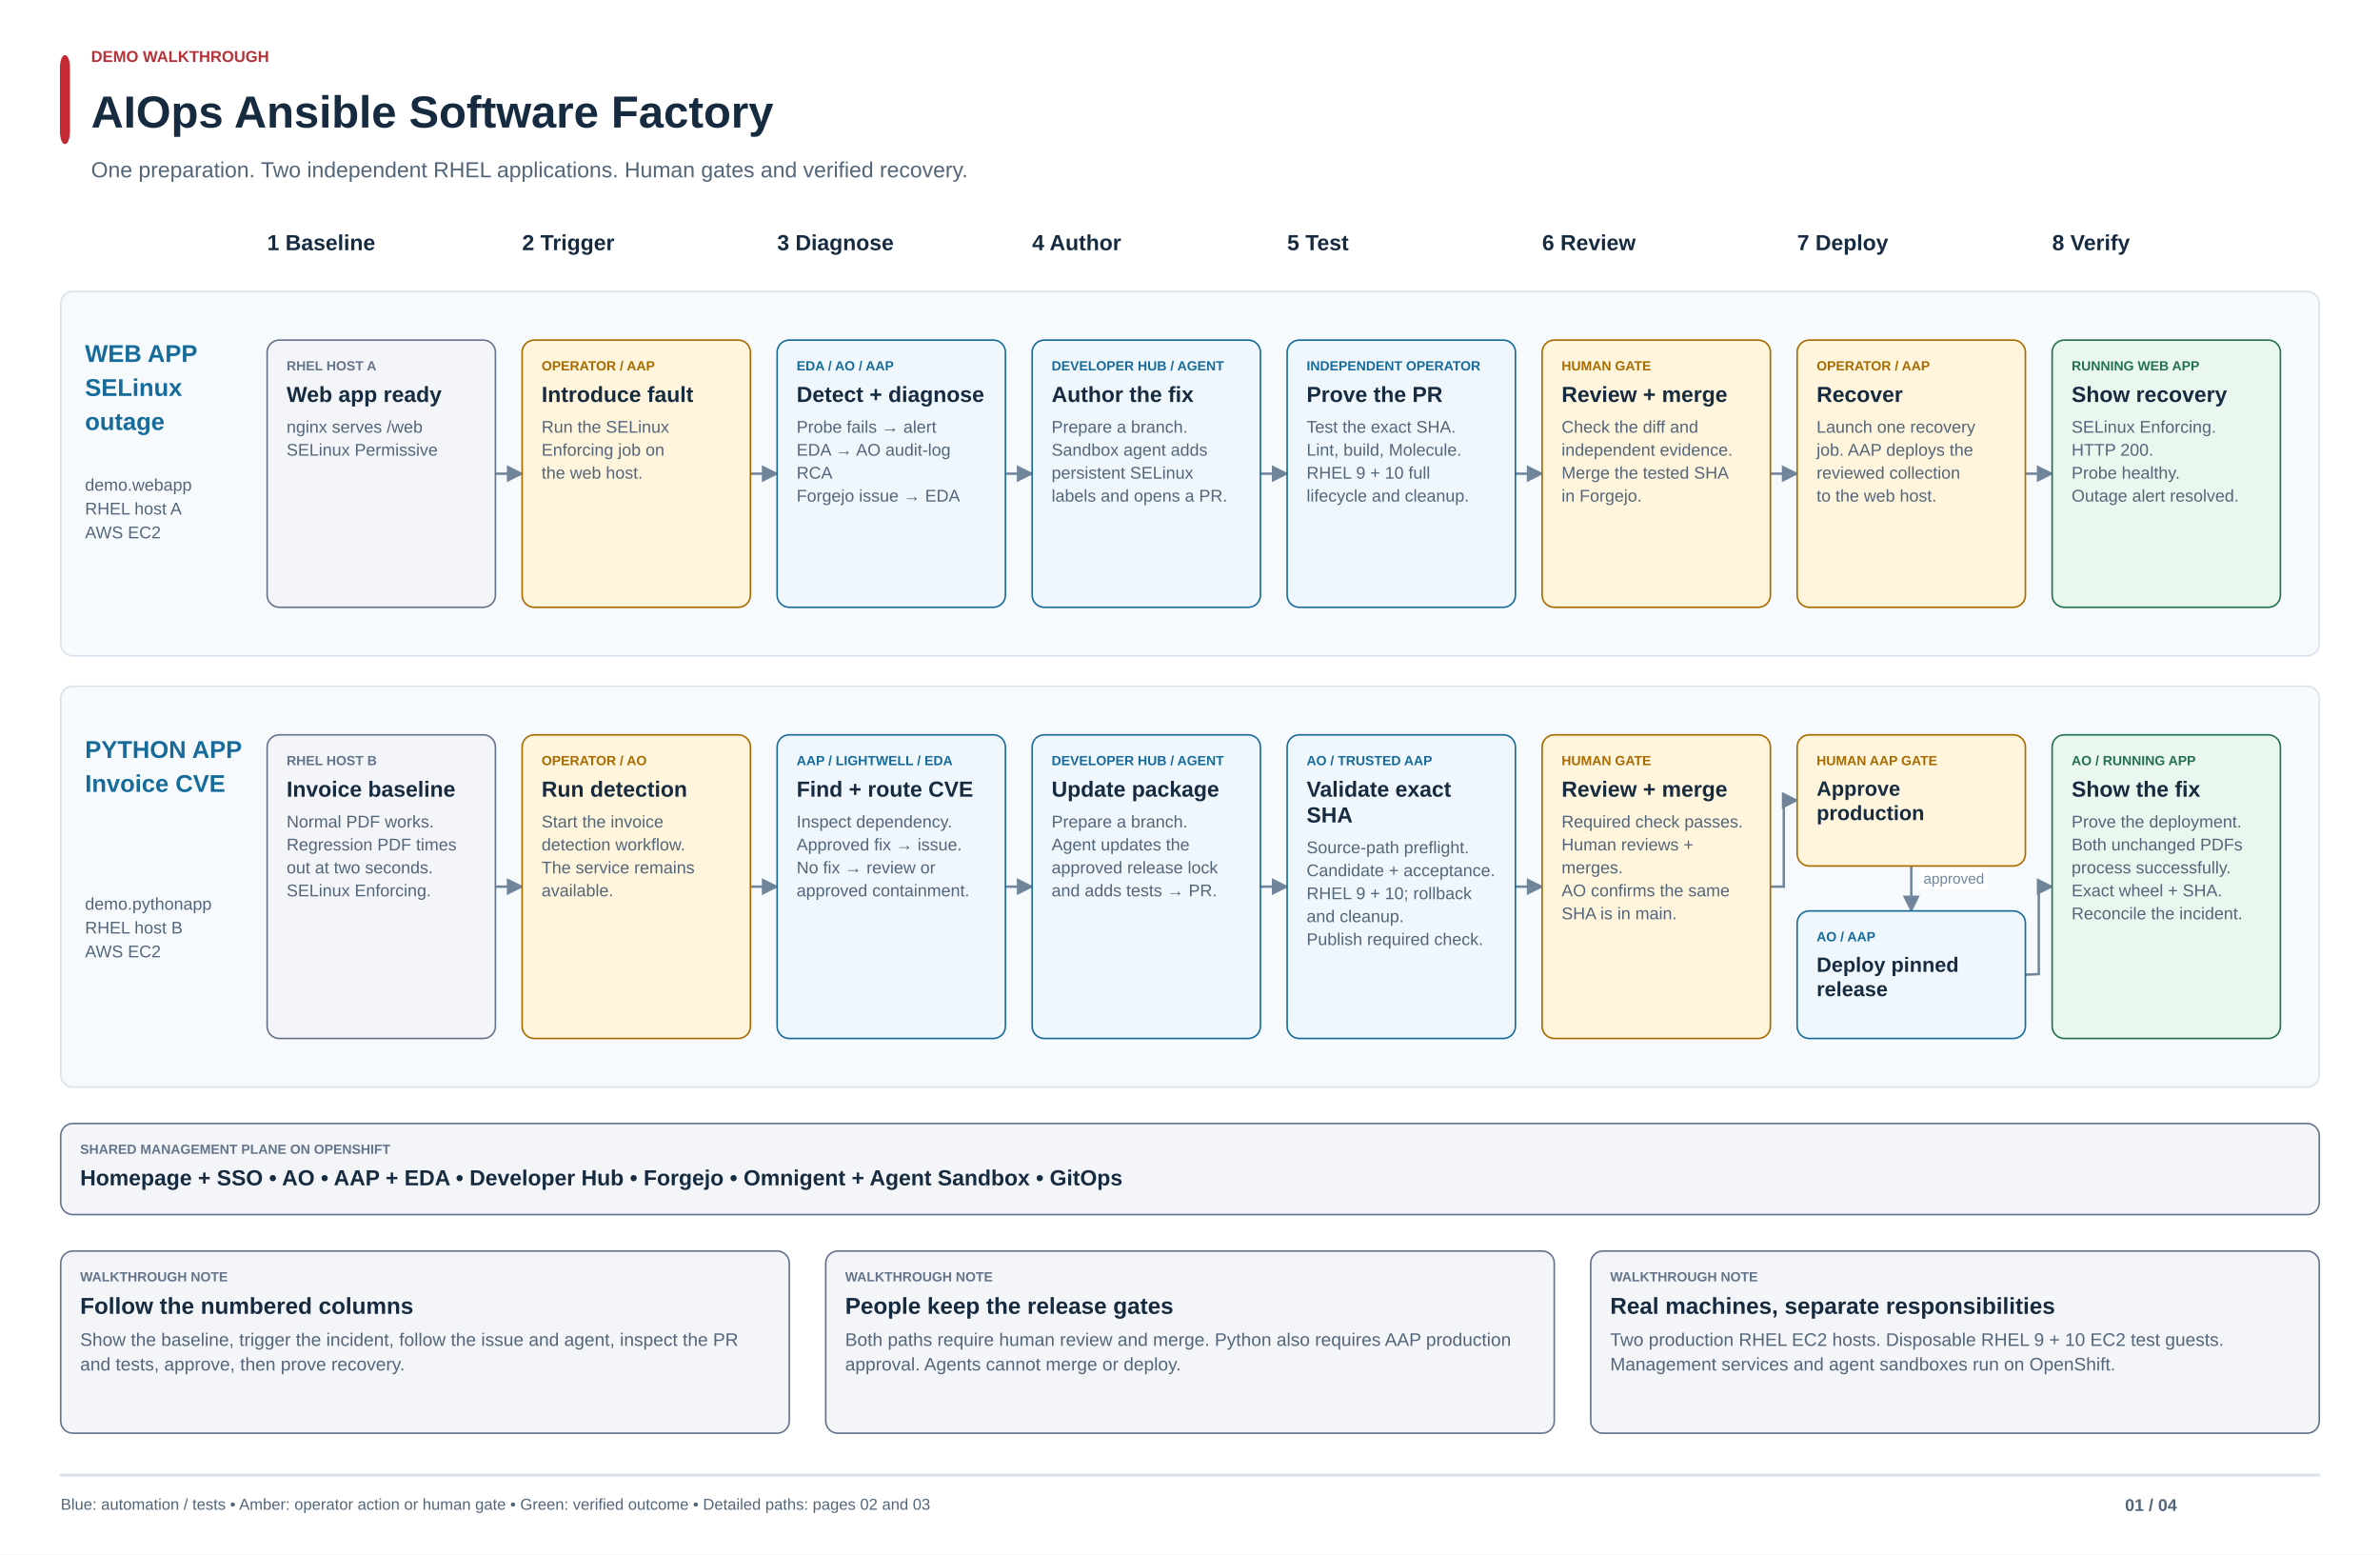
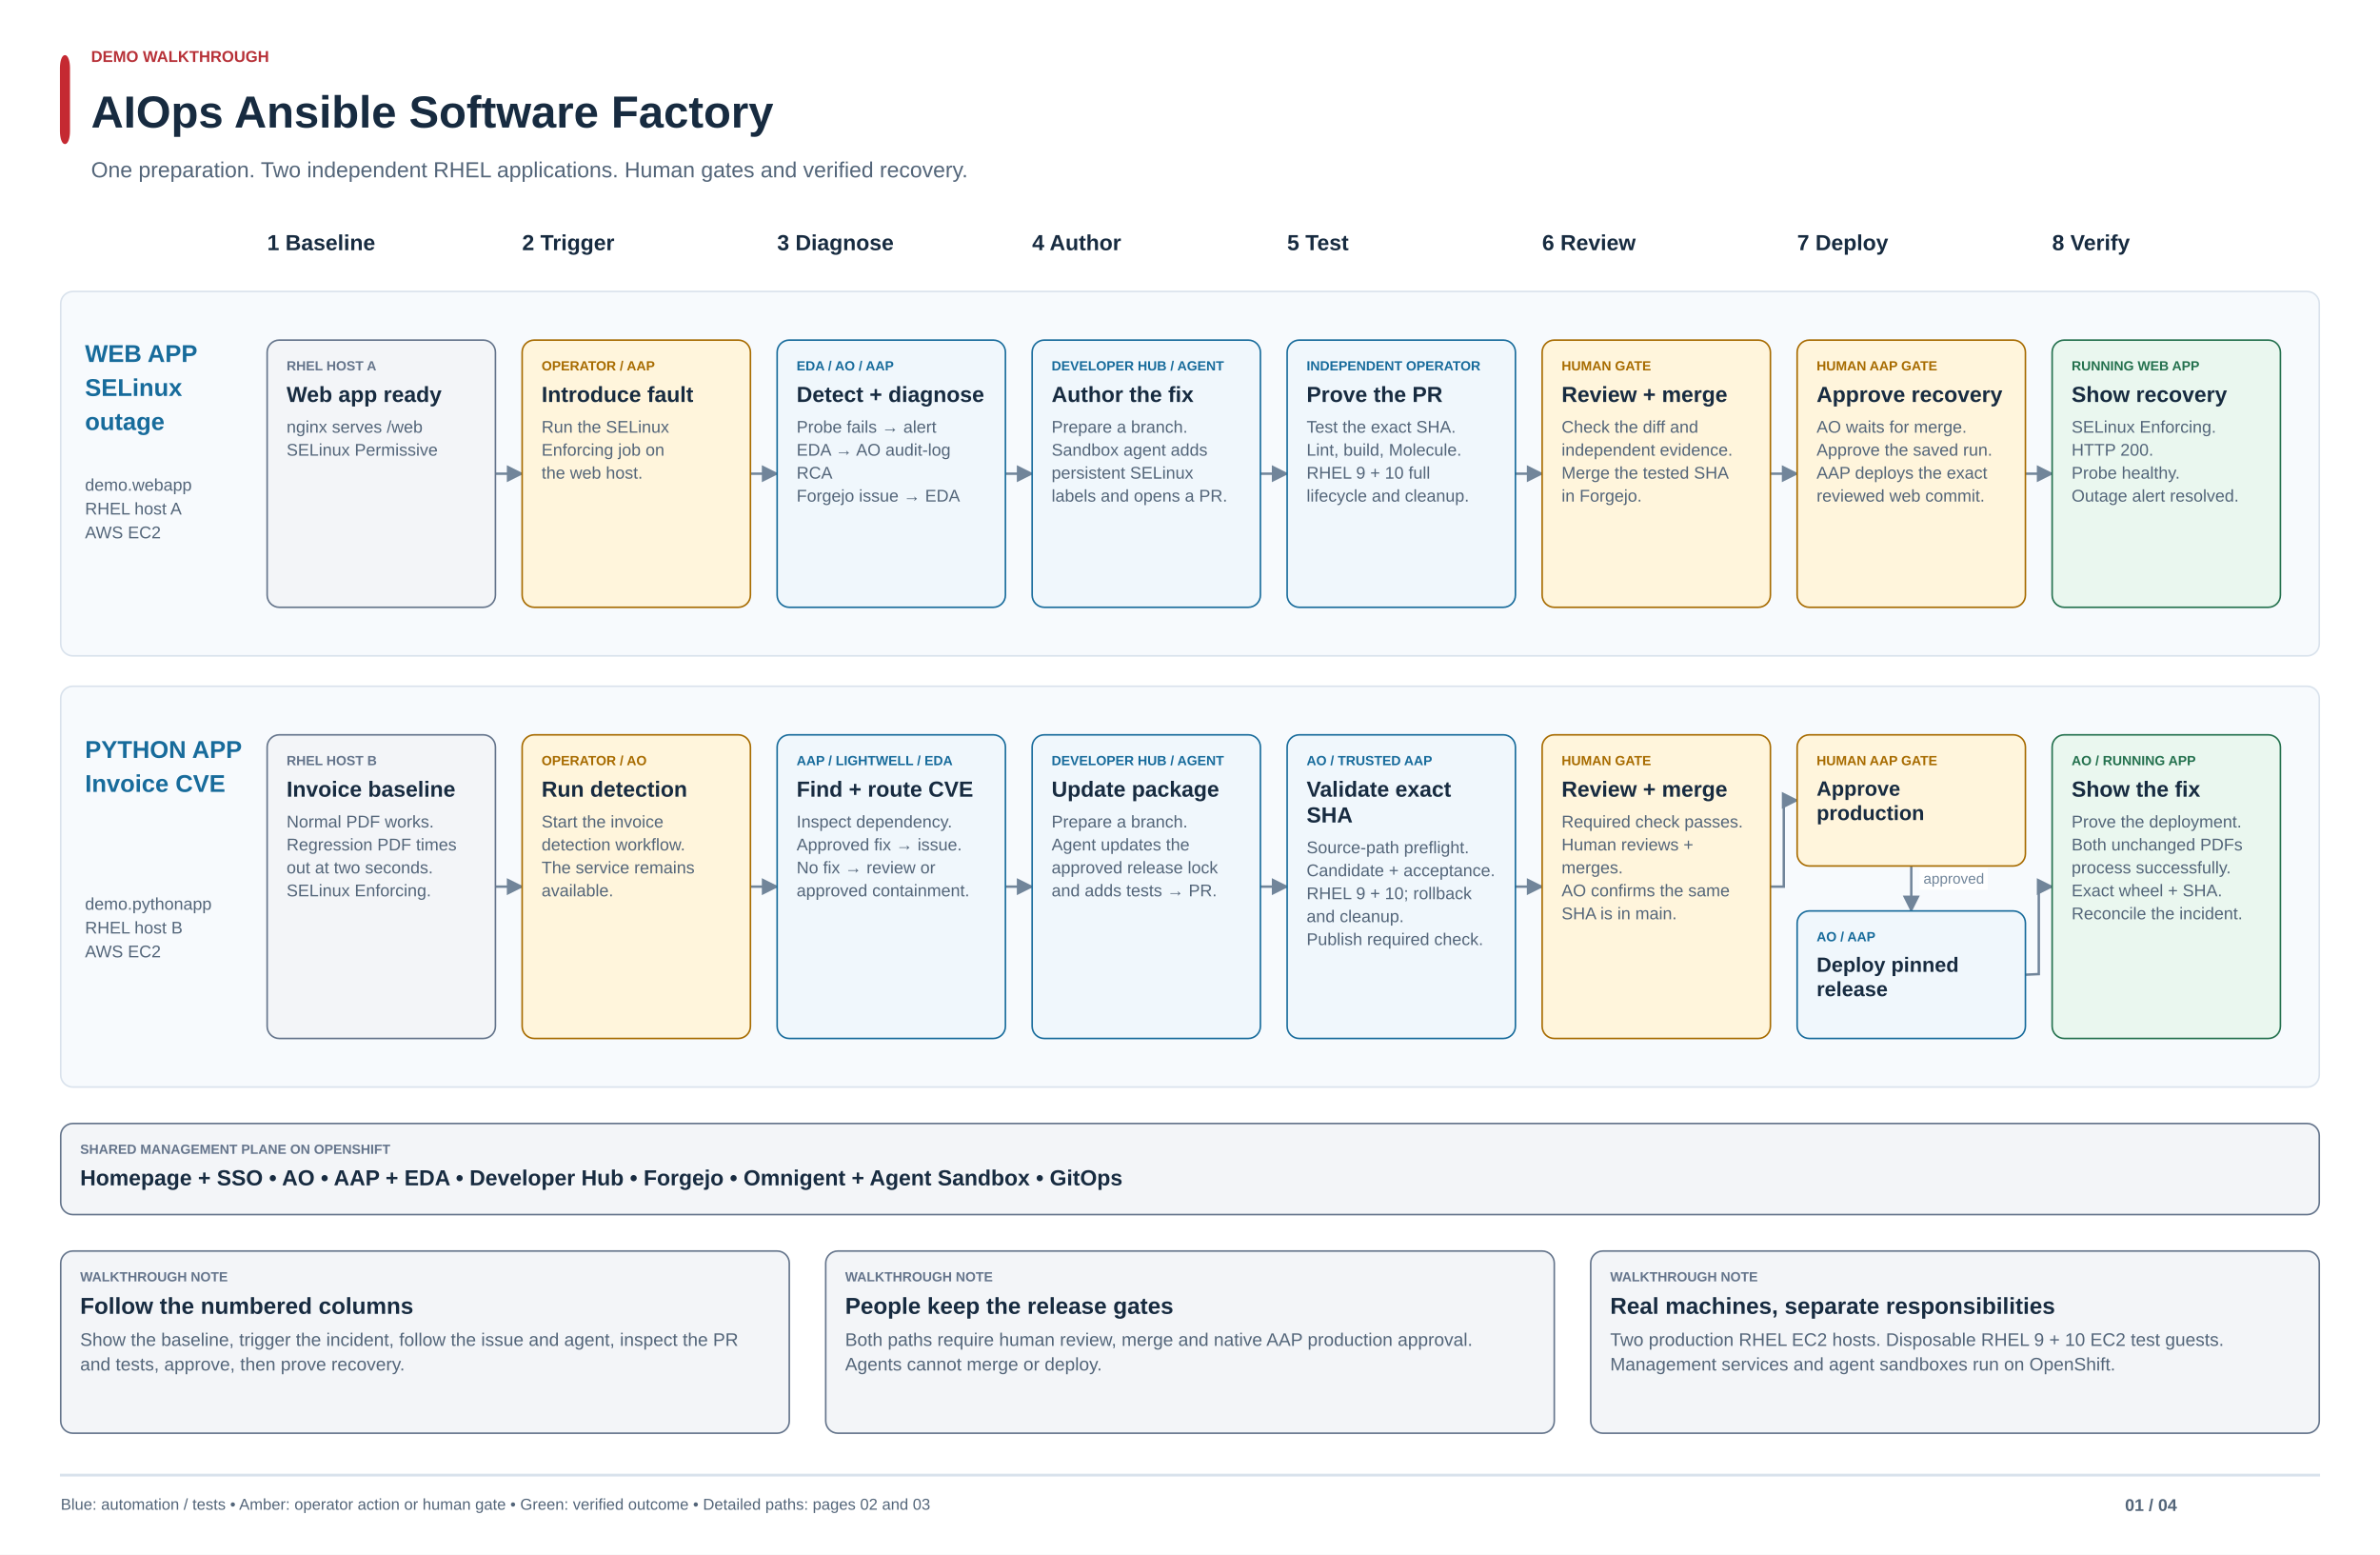
<svg xmlns="http://www.w3.org/2000/svg" width="1960" height="1280" viewBox="0 0 1960 1280" role="img" aria-labelledby="title-overview">
  <defs>
    <marker id="arrow-71859A" viewBox="0 0 10 10" refX="9" refY="5" markerWidth="7" markerHeight="7" orient="auto-start-reverse">
      <path d="M 0 0 L 10 5 L 0 10 z" fill="#71859A" />
    </marker>
    <marker id="arrow-B73138" viewBox="0 0 10 10" refX="9" refY="5" markerWidth="7" markerHeight="7" orient="auto-start-reverse">
      <path d="M 0 0 L 10 5 L 0 10 z" fill="#B73138" />
    </marker>
  </defs>
  <rect width="100%" height="100%" fill="#FFFFFF" />
  <rect x="50" y="46" width="7" height="72" rx="10" fill="#C52932" stroke="#C52932" stroke-width="1.3" />
  <rect x="50" y="240" width="1860" height="300" rx="10" fill="#F7FAFD" stroke="#D9E2EC" stroke-width="1.3" />
  <rect x="50" y="565" width="1860" height="330" rx="10" fill="#F7FAFD" stroke="#D9E2EC" stroke-width="1.3" />
  <rect x="50" y="1214" width="1860" height="1" rx="0" fill="#D9E2EC" stroke="#D9E2EC" stroke-width="1.3" />
  <polyline points="408,390 430,390" fill="none" stroke="#71859A" stroke-width="2" marker-end="url(#arrow-71859A)" />
  <polyline points="618,390 640,390" fill="none" stroke="#71859A" stroke-width="2" marker-end="url(#arrow-71859A)" />
  <polyline points="828,390 850,390" fill="none" stroke="#71859A" stroke-width="2" marker-end="url(#arrow-71859A)" />
  <polyline points="1038,390 1060,390" fill="none" stroke="#71859A" stroke-width="2" marker-end="url(#arrow-71859A)" />
  <polyline points="1248,390 1270,390" fill="none" stroke="#71859A" stroke-width="2" marker-end="url(#arrow-71859A)" />
  <polyline points="1458,390 1480,390" fill="none" stroke="#71859A" stroke-width="2" marker-end="url(#arrow-71859A)" />
  <polyline points="1668,390 1690,390" fill="none" stroke="#71859A" stroke-width="2" marker-end="url(#arrow-71859A)" />
  <polyline points="408,730 430,730" fill="none" stroke="#71859A" stroke-width="2" marker-end="url(#arrow-71859A)" />
  <polyline points="618,730 640,730" fill="none" stroke="#71859A" stroke-width="2" marker-end="url(#arrow-71859A)" />
  <polyline points="828,730 850,730" fill="none" stroke="#71859A" stroke-width="2" marker-end="url(#arrow-71859A)" />
  <polyline points="1038,730 1060,730" fill="none" stroke="#71859A" stroke-width="2" marker-end="url(#arrow-71859A)" />
  <polyline points="1248,730 1270,730" fill="none" stroke="#71859A" stroke-width="2" marker-end="url(#arrow-71859A)" />
  <polyline points="1458,730 1469,730 1469,659 1480,659" fill="none" stroke="#71859A" stroke-width="2" marker-end="url(#arrow-71859A)" />
  <polyline points="1574,713 1574,750" fill="none" stroke="#71859A" stroke-width="2" marker-end="url(#arrow-71859A)" />
  <polyline points="1668,802.5 1679,802 1679,730 1690,730" fill="none" stroke="#71859A" stroke-width="2" marker-end="url(#arrow-71859A)" />
  <text x="75" y="51" fill="#B73138" font-family="Arial, Helvetica, sans-serif" font-size="13" font-weight="700">
    <tspan x="75" y="51">DEMO WALKTHROUGH</tspan>
  </text>
  <text x="75" y="105" fill="#172B40" font-family="Arial, Helvetica, sans-serif" font-size="37" font-weight="700">
    <tspan x="75" y="105">AIOps Ansible Software Factory</tspan>
  </text>
  <text x="75" y="146" fill="#536579" font-family="Arial, Helvetica, sans-serif" font-size="18" font-weight="400">
    <tspan x="75" y="146">One preparation. Two independent RHEL applications. Human gates and verified recovery.</tspan>
  </text>
  <text x="220" y="206" fill="#172B40" font-family="Arial, Helvetica, sans-serif" font-size="18" font-weight="700">
    <tspan x="220" y="206">1 Baseline</tspan>
  </text>
  <text x="430" y="206" fill="#172B40" font-family="Arial, Helvetica, sans-serif" font-size="18" font-weight="700">
    <tspan x="430" y="206">2 Trigger</tspan>
  </text>
  <text x="640" y="206" fill="#172B40" font-family="Arial, Helvetica, sans-serif" font-size="18" font-weight="700">
    <tspan x="640" y="206">3 Diagnose</tspan>
  </text>
  <text x="850" y="206" fill="#172B40" font-family="Arial, Helvetica, sans-serif" font-size="18" font-weight="700">
    <tspan x="850" y="206">4 Author</tspan>
  </text>
  <text x="1060" y="206" fill="#172B40" font-family="Arial, Helvetica, sans-serif" font-size="18" font-weight="700">
    <tspan x="1060" y="206">5 Test</tspan>
  </text>
  <text x="1270" y="206" fill="#172B40" font-family="Arial, Helvetica, sans-serif" font-size="18" font-weight="700">
    <tspan x="1270" y="206">6 Review</tspan>
  </text>
  <text x="1480" y="206" fill="#172B40" font-family="Arial, Helvetica, sans-serif" font-size="18" font-weight="700">
    <tspan x="1480" y="206">7 Deploy</tspan>
  </text>
  <text x="1690" y="206" fill="#172B40" font-family="Arial, Helvetica, sans-serif" font-size="18" font-weight="700">
    <tspan x="1690" y="206">8 Verify</tspan>
  </text>
  <text x="70" y="298" fill="#176B9B" font-family="Arial, Helvetica, sans-serif" font-size="20" font-weight="700">
    <tspan x="70" y="298">WEB APP</tspan>
    <tspan x="70" y="326">SELinux</tspan>
    <tspan x="70" y="354">outage</tspan>
  </text>
  <text x="70" y="404" fill="#536579" font-family="Arial, Helvetica, sans-serif" font-size="14" font-weight="400">
    <tspan x="70" y="404">demo.webapp</tspan>
    <tspan x="70" y="423.6">RHEL host A</tspan>
    <tspan x="70" y="443.2">AWS EC2</tspan>
  </text>
  <text x="70" y="624" fill="#176B9B" font-family="Arial, Helvetica, sans-serif" font-size="20" font-weight="700">
    <tspan x="70" y="624">PYTHON APP</tspan>
    <tspan x="70" y="652">Invoice CVE</tspan>
  </text>
  <text x="70" y="749" fill="#536579" font-family="Arial, Helvetica, sans-serif" font-size="14" font-weight="400">
    <tspan x="70" y="749">demo.pythonapp</tspan>
    <tspan x="70" y="768.6">RHEL host B</tspan>
    <tspan x="70" y="788.2">AWS EC2</tspan>
  </text>
  <rect x="220" y="280" width="188" height="220" rx="10" fill="#F3F5F8" stroke="#64748B" stroke-width="1.3" />
  <text x="236" y="305" fill="#64748B" font-family="Arial, Helvetica, sans-serif" font-size="11" font-weight="700">
    <tspan x="236" y="305">RHEL HOST A</tspan>
  </text>
  <text x="236" y="330.93" fill="#172B40" font-family="Arial, Helvetica, sans-serif" font-size="18" font-weight="700">
    <tspan x="236" y="330.93">Web app ready</tspan>
  </text>
  <text x="236" y="356.27" fill="#536579" font-family="Arial, Helvetica, sans-serif" font-size="14" font-weight="400">
    <tspan x="236" y="356.27">nginx serves /web</tspan>
    <tspan x="236" y="375.17">SELinux Permissive</tspan>
  </text>
  <rect x="430" y="280" width="188" height="220" rx="10" fill="#FFF5DC" stroke="#A76B00" stroke-width="1.3" />
  <text x="446" y="305" fill="#A76B00" font-family="Arial, Helvetica, sans-serif" font-size="11" font-weight="700">
    <tspan x="446" y="305">OPERATOR / AAP</tspan>
  </text>
  <text x="446" y="330.93" fill="#172B40" font-family="Arial, Helvetica, sans-serif" font-size="18" font-weight="700">
    <tspan x="446" y="330.93">Introduce fault</tspan>
  </text>
  <text x="446" y="356.27" fill="#536579" font-family="Arial, Helvetica, sans-serif" font-size="14" font-weight="400">
    <tspan x="446" y="356.27">Run the SELinux</tspan>
    <tspan x="446" y="375.17">Enforcing job on</tspan>
    <tspan x="446" y="394.07">the web host.</tspan>
  </text>
  <rect x="640" y="280" width="188" height="220" rx="10" fill="#F0F7FC" stroke="#176B9B" stroke-width="1.3" />
  <text x="656" y="305" fill="#176B9B" font-family="Arial, Helvetica, sans-serif" font-size="11" font-weight="700">
    <tspan x="656" y="305">EDA / AO / AAP</tspan>
  </text>
  <text x="656" y="330.93" fill="#172B40" font-family="Arial, Helvetica, sans-serif" font-size="18" font-weight="700">
    <tspan x="656" y="330.93">Detect + diagnose</tspan>
  </text>
  <text x="656" y="356.27" fill="#536579" font-family="Arial, Helvetica, sans-serif" font-size="14" font-weight="400">
    <tspan x="656" y="356.27">Probe fails → alert</tspan>
    <tspan x="656" y="375.17">EDA → AO audit-log</tspan>
    <tspan x="656" y="394.07">RCA</tspan>
    <tspan x="656" y="412.97">Forgejo issue → EDA</tspan>
  </text>
  <rect x="850" y="280" width="188" height="220" rx="10" fill="#F0F7FC" stroke="#176B9B" stroke-width="1.3" />
  <text x="866" y="305" fill="#176B9B" font-family="Arial, Helvetica, sans-serif" font-size="11" font-weight="700">
    <tspan x="866" y="305">DEVELOPER HUB / AGENT</tspan>
  </text>
  <text x="866" y="330.93" fill="#172B40" font-family="Arial, Helvetica, sans-serif" font-size="18" font-weight="700">
    <tspan x="866" y="330.93">Author the fix</tspan>
  </text>
  <text x="866" y="356.27" fill="#536579" font-family="Arial, Helvetica, sans-serif" font-size="14" font-weight="400">
    <tspan x="866" y="356.27">Prepare a branch.</tspan>
    <tspan x="866" y="375.17">Sandbox agent adds</tspan>
    <tspan x="866" y="394.07">persistent SELinux</tspan>
    <tspan x="866" y="412.97">labels and opens a PR.</tspan>
  </text>
  <rect x="1060" y="280" width="188" height="220" rx="10" fill="#F0F7FC" stroke="#176B9B" stroke-width="1.3" />
  <text x="1076" y="305" fill="#176B9B" font-family="Arial, Helvetica, sans-serif" font-size="11" font-weight="700">
    <tspan x="1076" y="305">INDEPENDENT OPERATOR</tspan>
  </text>
  <text x="1076" y="330.93" fill="#172B40" font-family="Arial, Helvetica, sans-serif" font-size="18" font-weight="700">
    <tspan x="1076" y="330.93">Prove the PR</tspan>
  </text>
  <text x="1076" y="356.27" fill="#536579" font-family="Arial, Helvetica, sans-serif" font-size="14" font-weight="400">
    <tspan x="1076" y="356.27">Test the exact SHA.</tspan>
    <tspan x="1076" y="375.17">Lint, build, Molecule.</tspan>
    <tspan x="1076" y="394.07">RHEL 9 + 10 full</tspan>
    <tspan x="1076" y="412.97">lifecycle and cleanup.</tspan>
  </text>
  <rect x="1270" y="280" width="188" height="220" rx="10" fill="#FFF5DC" stroke="#A76B00" stroke-width="1.3" />
  <text x="1286" y="305" fill="#A76B00" font-family="Arial, Helvetica, sans-serif" font-size="11" font-weight="700">
    <tspan x="1286" y="305">HUMAN GATE</tspan>
  </text>
  <text x="1286" y="330.93" fill="#172B40" font-family="Arial, Helvetica, sans-serif" font-size="18" font-weight="700">
    <tspan x="1286" y="330.93">Review + merge</tspan>
  </text>
  <text x="1286" y="356.27" fill="#536579" font-family="Arial, Helvetica, sans-serif" font-size="14" font-weight="400">
    <tspan x="1286" y="356.27">Check the diff and</tspan>
    <tspan x="1286" y="375.17">independent evidence.</tspan>
    <tspan x="1286" y="394.07">Merge the tested SHA</tspan>
    <tspan x="1286" y="412.97">in Forgejo.</tspan>
  </text>
  <rect x="1480" y="280" width="188" height="220" rx="10" fill="#FFF5DC" stroke="#A76B00" stroke-width="1.3" />
  <text x="1496" y="305" fill="#A76B00" font-family="Arial, Helvetica, sans-serif" font-size="11" font-weight="700">
-     <tspan x="1496" y="305">OPERATOR / AAP</tspan>
+     <tspan x="1496" y="305">HUMAN AAP GATE</tspan>
  </text>
  <text x="1496" y="330.93" fill="#172B40" font-family="Arial, Helvetica, sans-serif" font-size="18" font-weight="700">
-     <tspan x="1496" y="330.93">Recover</tspan>
+     <tspan x="1496" y="330.93">Approve recovery</tspan>
  </text>
  <text x="1496" y="356.27" fill="#536579" font-family="Arial, Helvetica, sans-serif" font-size="14" font-weight="400">
-     <tspan x="1496" y="356.27">Launch one recovery</tspan>
-     <tspan x="1496" y="375.17">job. AAP deploys the</tspan>
-     <tspan x="1496" y="394.07">reviewed collection</tspan>
-     <tspan x="1496" y="412.97">to the web host.</tspan>
+     <tspan x="1496" y="356.27">AO waits for merge.</tspan>
+     <tspan x="1496" y="375.17">Approve the saved run.</tspan>
+     <tspan x="1496" y="394.07">AAP deploys the exact</tspan>
+     <tspan x="1496" y="412.97">reviewed web commit.</tspan>
  </text>
  <rect x="1690" y="280" width="188" height="220" rx="10" fill="#EAF7EF" stroke="#24714E" stroke-width="1.3" />
  <text x="1706" y="305" fill="#24714E" font-family="Arial, Helvetica, sans-serif" font-size="11" font-weight="700">
    <tspan x="1706" y="305">RUNNING WEB APP</tspan>
  </text>
  <text x="1706" y="330.93" fill="#172B40" font-family="Arial, Helvetica, sans-serif" font-size="18" font-weight="700">
    <tspan x="1706" y="330.93">Show recovery</tspan>
  </text>
  <text x="1706" y="356.27" fill="#536579" font-family="Arial, Helvetica, sans-serif" font-size="14" font-weight="400">
    <tspan x="1706" y="356.27">SELinux Enforcing.</tspan>
    <tspan x="1706" y="375.17">HTTP 200.</tspan>
    <tspan x="1706" y="394.07">Probe healthy.</tspan>
    <tspan x="1706" y="412.97">Outage alert resolved.</tspan>
  </text>
  <rect x="220" y="605" width="188" height="250" rx="10" fill="#F3F5F8" stroke="#64748B" stroke-width="1.3" />
  <text x="236" y="630" fill="#64748B" font-family="Arial, Helvetica, sans-serif" font-size="11" font-weight="700">
    <tspan x="236" y="630">RHEL HOST B</tspan>
  </text>
  <text x="236" y="655.93" fill="#172B40" font-family="Arial, Helvetica, sans-serif" font-size="18" font-weight="700">
    <tspan x="236" y="655.93">Invoice baseline</tspan>
  </text>
  <text x="236" y="681.27" fill="#536579" font-family="Arial, Helvetica, sans-serif" font-size="14" font-weight="400">
    <tspan x="236" y="681.27">Normal PDF works.</tspan>
    <tspan x="236" y="700.17">Regression PDF times</tspan>
    <tspan x="236" y="719.07">out at two seconds.</tspan>
    <tspan x="236" y="737.97">SELinux Enforcing.</tspan>
  </text>
  <rect x="430" y="605" width="188" height="250" rx="10" fill="#FFF5DC" stroke="#A76B00" stroke-width="1.3" />
  <text x="446" y="630" fill="#A76B00" font-family="Arial, Helvetica, sans-serif" font-size="11" font-weight="700">
    <tspan x="446" y="630">OPERATOR / AO</tspan>
  </text>
  <text x="446" y="655.93" fill="#172B40" font-family="Arial, Helvetica, sans-serif" font-size="18" font-weight="700">
    <tspan x="446" y="655.93">Run detection</tspan>
  </text>
  <text x="446" y="681.27" fill="#536579" font-family="Arial, Helvetica, sans-serif" font-size="14" font-weight="400">
    <tspan x="446" y="681.27">Start the invoice</tspan>
    <tspan x="446" y="700.17">detection workflow.</tspan>
    <tspan x="446" y="719.07">The service remains</tspan>
    <tspan x="446" y="737.97">available.</tspan>
  </text>
  <rect x="640" y="605" width="188" height="250" rx="10" fill="#F0F7FC" stroke="#176B9B" stroke-width="1.3" />
  <text x="656" y="630" fill="#176B9B" font-family="Arial, Helvetica, sans-serif" font-size="11" font-weight="700">
    <tspan x="656" y="630">AAP / LIGHTWELL / EDA</tspan>
  </text>
  <text x="656" y="655.93" fill="#172B40" font-family="Arial, Helvetica, sans-serif" font-size="18" font-weight="700">
    <tspan x="656" y="655.93">Find + route CVE</tspan>
  </text>
  <text x="656" y="681.27" fill="#536579" font-family="Arial, Helvetica, sans-serif" font-size="14" font-weight="400">
    <tspan x="656" y="681.27">Inspect dependency.</tspan>
    <tspan x="656" y="700.17">Approved fix → issue.</tspan>
    <tspan x="656" y="719.07">No fix → review or</tspan>
    <tspan x="656" y="737.97">approved containment.</tspan>
  </text>
  <rect x="850" y="605" width="188" height="250" rx="10" fill="#F0F7FC" stroke="#176B9B" stroke-width="1.3" />
  <text x="866" y="630" fill="#176B9B" font-family="Arial, Helvetica, sans-serif" font-size="11" font-weight="700">
    <tspan x="866" y="630">DEVELOPER HUB / AGENT</tspan>
  </text>
  <text x="866" y="655.93" fill="#172B40" font-family="Arial, Helvetica, sans-serif" font-size="18" font-weight="700">
    <tspan x="866" y="655.93">Update package</tspan>
  </text>
  <text x="866" y="681.27" fill="#536579" font-family="Arial, Helvetica, sans-serif" font-size="14" font-weight="400">
    <tspan x="866" y="681.27">Prepare a branch.</tspan>
    <tspan x="866" y="700.17">Agent updates the</tspan>
    <tspan x="866" y="719.07">approved release lock</tspan>
    <tspan x="866" y="737.97">and adds tests → PR.</tspan>
  </text>
  <rect x="1060" y="605" width="188" height="250" rx="10" fill="#F0F7FC" stroke="#176B9B" stroke-width="1.3" />
  <text x="1076" y="630" fill="#176B9B" font-family="Arial, Helvetica, sans-serif" font-size="11" font-weight="700">
    <tspan x="1076" y="630">AO / TRUSTED AAP</tspan>
  </text>
  <text x="1076" y="655.93" fill="#172B40" font-family="Arial, Helvetica, sans-serif" font-size="18" font-weight="700">
    <tspan x="1076" y="655.93">Validate exact</tspan>
    <tspan x="1076" y="677.17">SHA</tspan>
  </text>
  <text x="1076" y="702.51" fill="#536579" font-family="Arial, Helvetica, sans-serif" font-size="14" font-weight="400">
    <tspan x="1076" y="702.51">Source-path preflight.</tspan>
    <tspan x="1076" y="721.41">Candidate + acceptance.</tspan>
    <tspan x="1076" y="740.31">RHEL 9 + 10; rollback</tspan>
    <tspan x="1076" y="759.21">and cleanup.</tspan>
    <tspan x="1076" y="778.11">Publish required check.</tspan>
  </text>
  <rect x="1270" y="605" width="188" height="250" rx="10" fill="#FFF5DC" stroke="#A76B00" stroke-width="1.3" />
  <text x="1286" y="630" fill="#A76B00" font-family="Arial, Helvetica, sans-serif" font-size="11" font-weight="700">
    <tspan x="1286" y="630">HUMAN GATE</tspan>
  </text>
  <text x="1286" y="655.93" fill="#172B40" font-family="Arial, Helvetica, sans-serif" font-size="18" font-weight="700">
    <tspan x="1286" y="655.93">Review + merge</tspan>
  </text>
  <text x="1286" y="681.27" fill="#536579" font-family="Arial, Helvetica, sans-serif" font-size="14" font-weight="400">
    <tspan x="1286" y="681.27">Required check passes.</tspan>
    <tspan x="1286" y="700.17">Human reviews +</tspan>
    <tspan x="1286" y="719.07">merges.</tspan>
    <tspan x="1286" y="737.97">AO confirms the same</tspan>
    <tspan x="1286" y="756.87">SHA is in main.</tspan>
  </text>
  <rect x="1480" y="605" width="188" height="108" rx="10" fill="#FFF5DC" stroke="#A76B00" stroke-width="1.3" />
  <text x="1496" y="630" fill="#A76B00" font-family="Arial, Helvetica, sans-serif" font-size="11" font-weight="700">
    <tspan x="1496" y="630">HUMAN AAP GATE</tspan>
  </text>
  <text x="1496" y="655.13" fill="#172B40" font-family="Arial, Helvetica, sans-serif" font-size="17" font-weight="700">
    <tspan x="1496" y="655.13">Approve</tspan>
    <tspan x="1496" y="675.19">production</tspan>
  </text>
  <rect x="1480" y="750" width="188" height="105" rx="10" fill="#F0F7FC" stroke="#176B9B" stroke-width="1.3" />
  <text x="1496" y="775" fill="#176B9B" font-family="Arial, Helvetica, sans-serif" font-size="11" font-weight="700">
    <tspan x="1496" y="775">AO / AAP</tspan>
  </text>
  <text x="1496" y="800.13" fill="#172B40" font-family="Arial, Helvetica, sans-serif" font-size="17" font-weight="700">
    <tspan x="1496" y="800.13">Deploy pinned</tspan>
    <tspan x="1496" y="820.19">release</tspan>
  </text>
  <rect x="1690" y="605" width="188" height="250" rx="10" fill="#EAF7EF" stroke="#24714E" stroke-width="1.3" />
  <text x="1706" y="630" fill="#24714E" font-family="Arial, Helvetica, sans-serif" font-size="11" font-weight="700">
    <tspan x="1706" y="630">AO / RUNNING APP</tspan>
  </text>
  <text x="1706" y="655.93" fill="#172B40" font-family="Arial, Helvetica, sans-serif" font-size="18" font-weight="700">
    <tspan x="1706" y="655.93">Show the fix</tspan>
  </text>
  <text x="1706" y="681.27" fill="#536579" font-family="Arial, Helvetica, sans-serif" font-size="14" font-weight="400">
    <tspan x="1706" y="681.27">Prove the deployment.</tspan>
    <tspan x="1706" y="700.17">Both unchanged PDFs</tspan>
    <tspan x="1706" y="719.07">process successfully.</tspan>
    <tspan x="1706" y="737.97">Exact wheel + SHA.</tspan>
    <tspan x="1706" y="756.87">Reconcile the incident.</tspan>
  </text>
  <rect x="50" y="925" width="1860" height="75" rx="10" fill="#F3F5F8" stroke="#64748B" stroke-width="1.3" />
  <text x="66" y="950" fill="#64748B" font-family="Arial, Helvetica, sans-serif" font-size="11" font-weight="700">
    <tspan x="66" y="950">SHARED MANAGEMENT PLANE ON OPENSHIFT</tspan>
  </text>
  <text x="66" y="975.93" fill="#172B40" font-family="Arial, Helvetica, sans-serif" font-size="18" font-weight="700">
    <tspan x="66" y="975.93">Homepage + SSO • AO • AAP + EDA • Developer Hub • Forgejo • Omnigent + Agent Sandbox • GitOps</tspan>
  </text>
  <rect x="50" y="1030" width="600" height="150" rx="10" fill="#F3F5F8" stroke="#64748B" stroke-width="1.3" />
  <text x="66" y="1055" fill="#64748B" font-family="Arial, Helvetica, sans-serif" font-size="11" font-weight="700">
    <tspan x="66" y="1055">WALKTHROUGH NOTE</tspan>
  </text>
  <text x="66" y="1081.73" fill="#172B40" font-family="Arial, Helvetica, sans-serif" font-size="19" font-weight="700">
    <tspan x="66" y="1081.73">Follow the numbered columns</tspan>
  </text>
  <text x="66" y="1108.1" fill="#536579" font-family="Arial, Helvetica, sans-serif" font-size="15" font-weight="400">
    <tspan x="66" y="1108.1">Show the baseline, trigger the incident, follow the issue and agent, inspect the PR</tspan>
    <tspan x="66" y="1128.35">and tests, approve, then prove recovery.</tspan>
  </text>
  <rect x="680" y="1030" width="600" height="150" rx="10" fill="#F3F5F8" stroke="#64748B" stroke-width="1.3" />
  <text x="696" y="1055" fill="#64748B" font-family="Arial, Helvetica, sans-serif" font-size="11" font-weight="700">
    <tspan x="696" y="1055">WALKTHROUGH NOTE</tspan>
  </text>
  <text x="696" y="1081.73" fill="#172B40" font-family="Arial, Helvetica, sans-serif" font-size="19" font-weight="700">
    <tspan x="696" y="1081.73">People keep the release gates</tspan>
  </text>
  <text x="696" y="1108.1" fill="#536579" font-family="Arial, Helvetica, sans-serif" font-size="15" font-weight="400">
-     <tspan x="696" y="1108.1">Both paths require human review and merge. Python also requires AAP production</tspan>
-     <tspan x="696" y="1128.35">approval. Agents cannot merge or deploy.</tspan>
+     <tspan x="696" y="1108.1">Both paths require human review, merge and native AAP production approval.</tspan>
+     <tspan x="696" y="1128.35">Agents cannot merge or deploy.</tspan>
  </text>
  <rect x="1310" y="1030" width="600" height="150" rx="10" fill="#F3F5F8" stroke="#64748B" stroke-width="1.3" />
  <text x="1326" y="1055" fill="#64748B" font-family="Arial, Helvetica, sans-serif" font-size="11" font-weight="700">
    <tspan x="1326" y="1055">WALKTHROUGH NOTE</tspan>
  </text>
  <text x="1326" y="1081.73" fill="#172B40" font-family="Arial, Helvetica, sans-serif" font-size="19" font-weight="700">
    <tspan x="1326" y="1081.73">Real machines, separate responsibilities</tspan>
  </text>
  <text x="1326" y="1108.1" fill="#536579" font-family="Arial, Helvetica, sans-serif" font-size="15" font-weight="400">
    <tspan x="1326" y="1108.1">Two production RHEL EC2 hosts. Disposable RHEL 9 + 10 EC2 test guests.</tspan>
    <tspan x="1326" y="1128.35">Management services and agent sandboxes run on OpenShift.</tspan>
  </text>
  <text x="50" y="1243" fill="#536579" font-family="Arial, Helvetica, sans-serif" font-size="13" font-weight="400">
    <tspan x="50" y="1243">Blue: automation / tests • Amber: operator action or human gate • Green: verified outcome • Detailed paths: pages 02 and 03</tspan>
  </text>
  <text x="1750" y="1244" fill="#536579" font-family="Arial, Helvetica, sans-serif" font-size="14" font-weight="700">
    <tspan x="1750" y="1244">01 / 04</tspan>
  </text>
  <rect x="1581" y="714.5" width="56.039" height="18" fill="#FFFFFF" />
  <text x="1584" y="727.5" fill="#71859A" font-family="Arial, Helvetica, sans-serif" font-size="12" font-weight="400">
    <tspan x="1584" y="727.5">approved</tspan>
  </text>
</svg>
